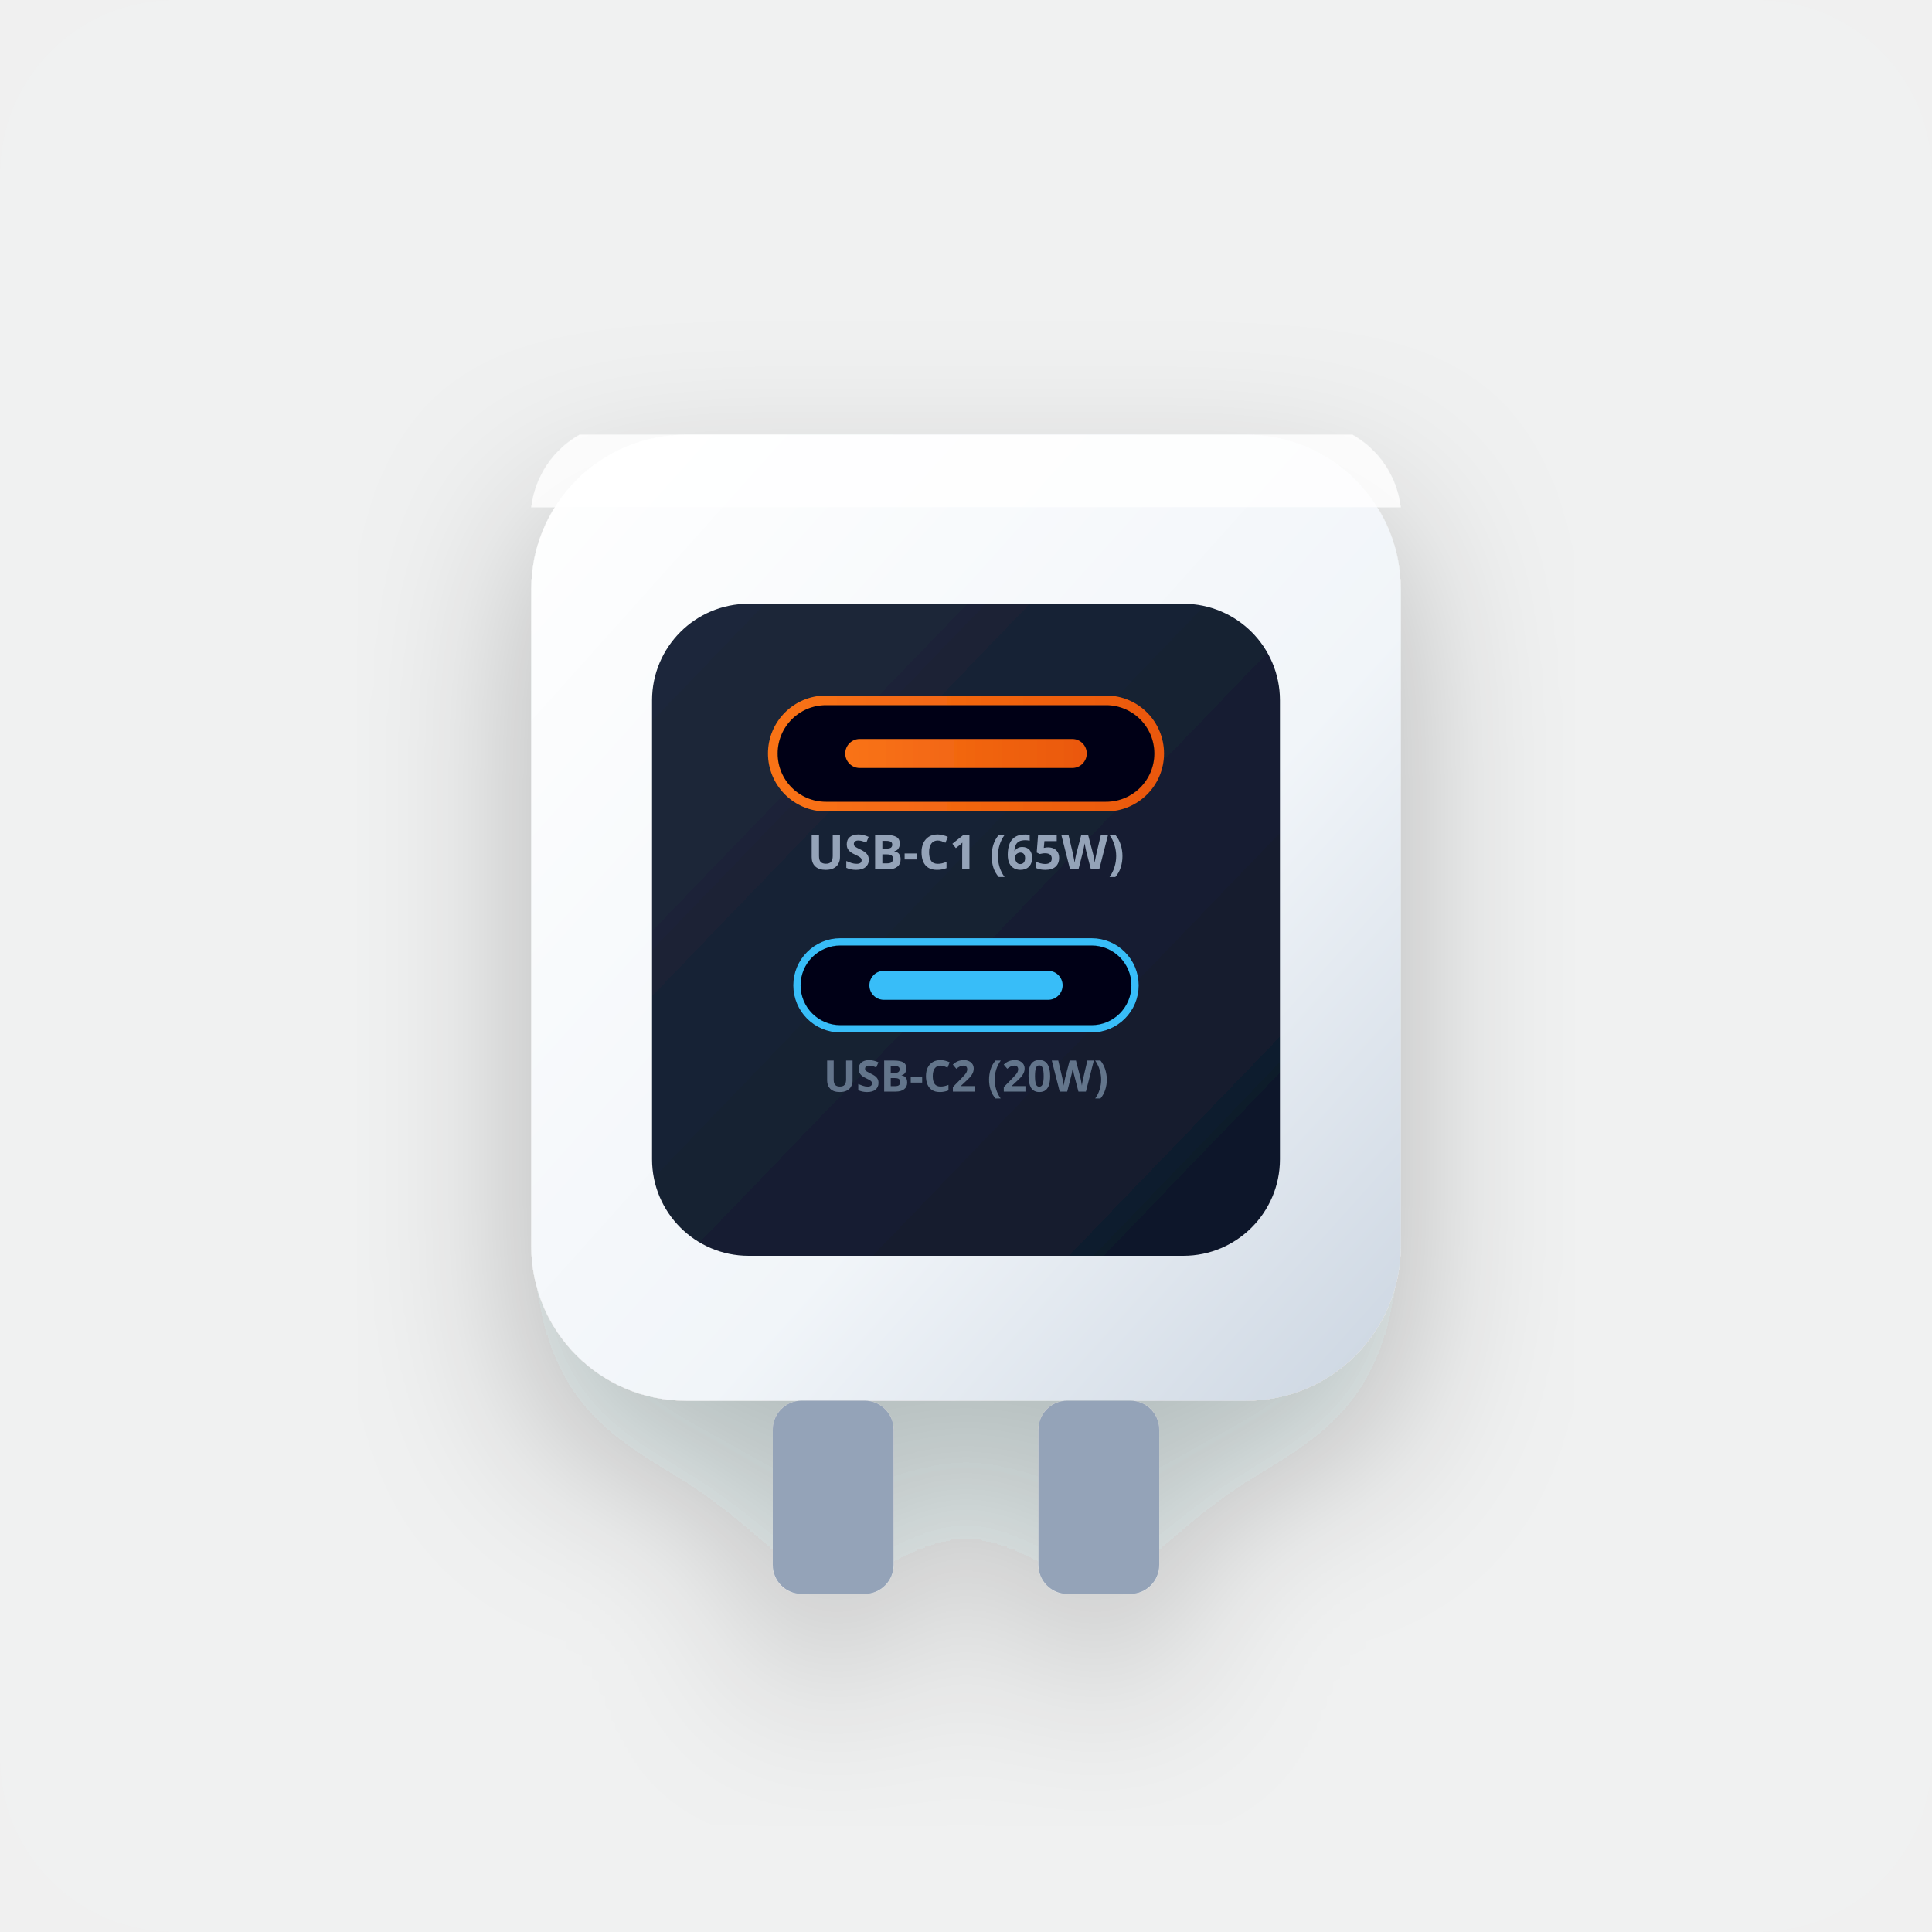
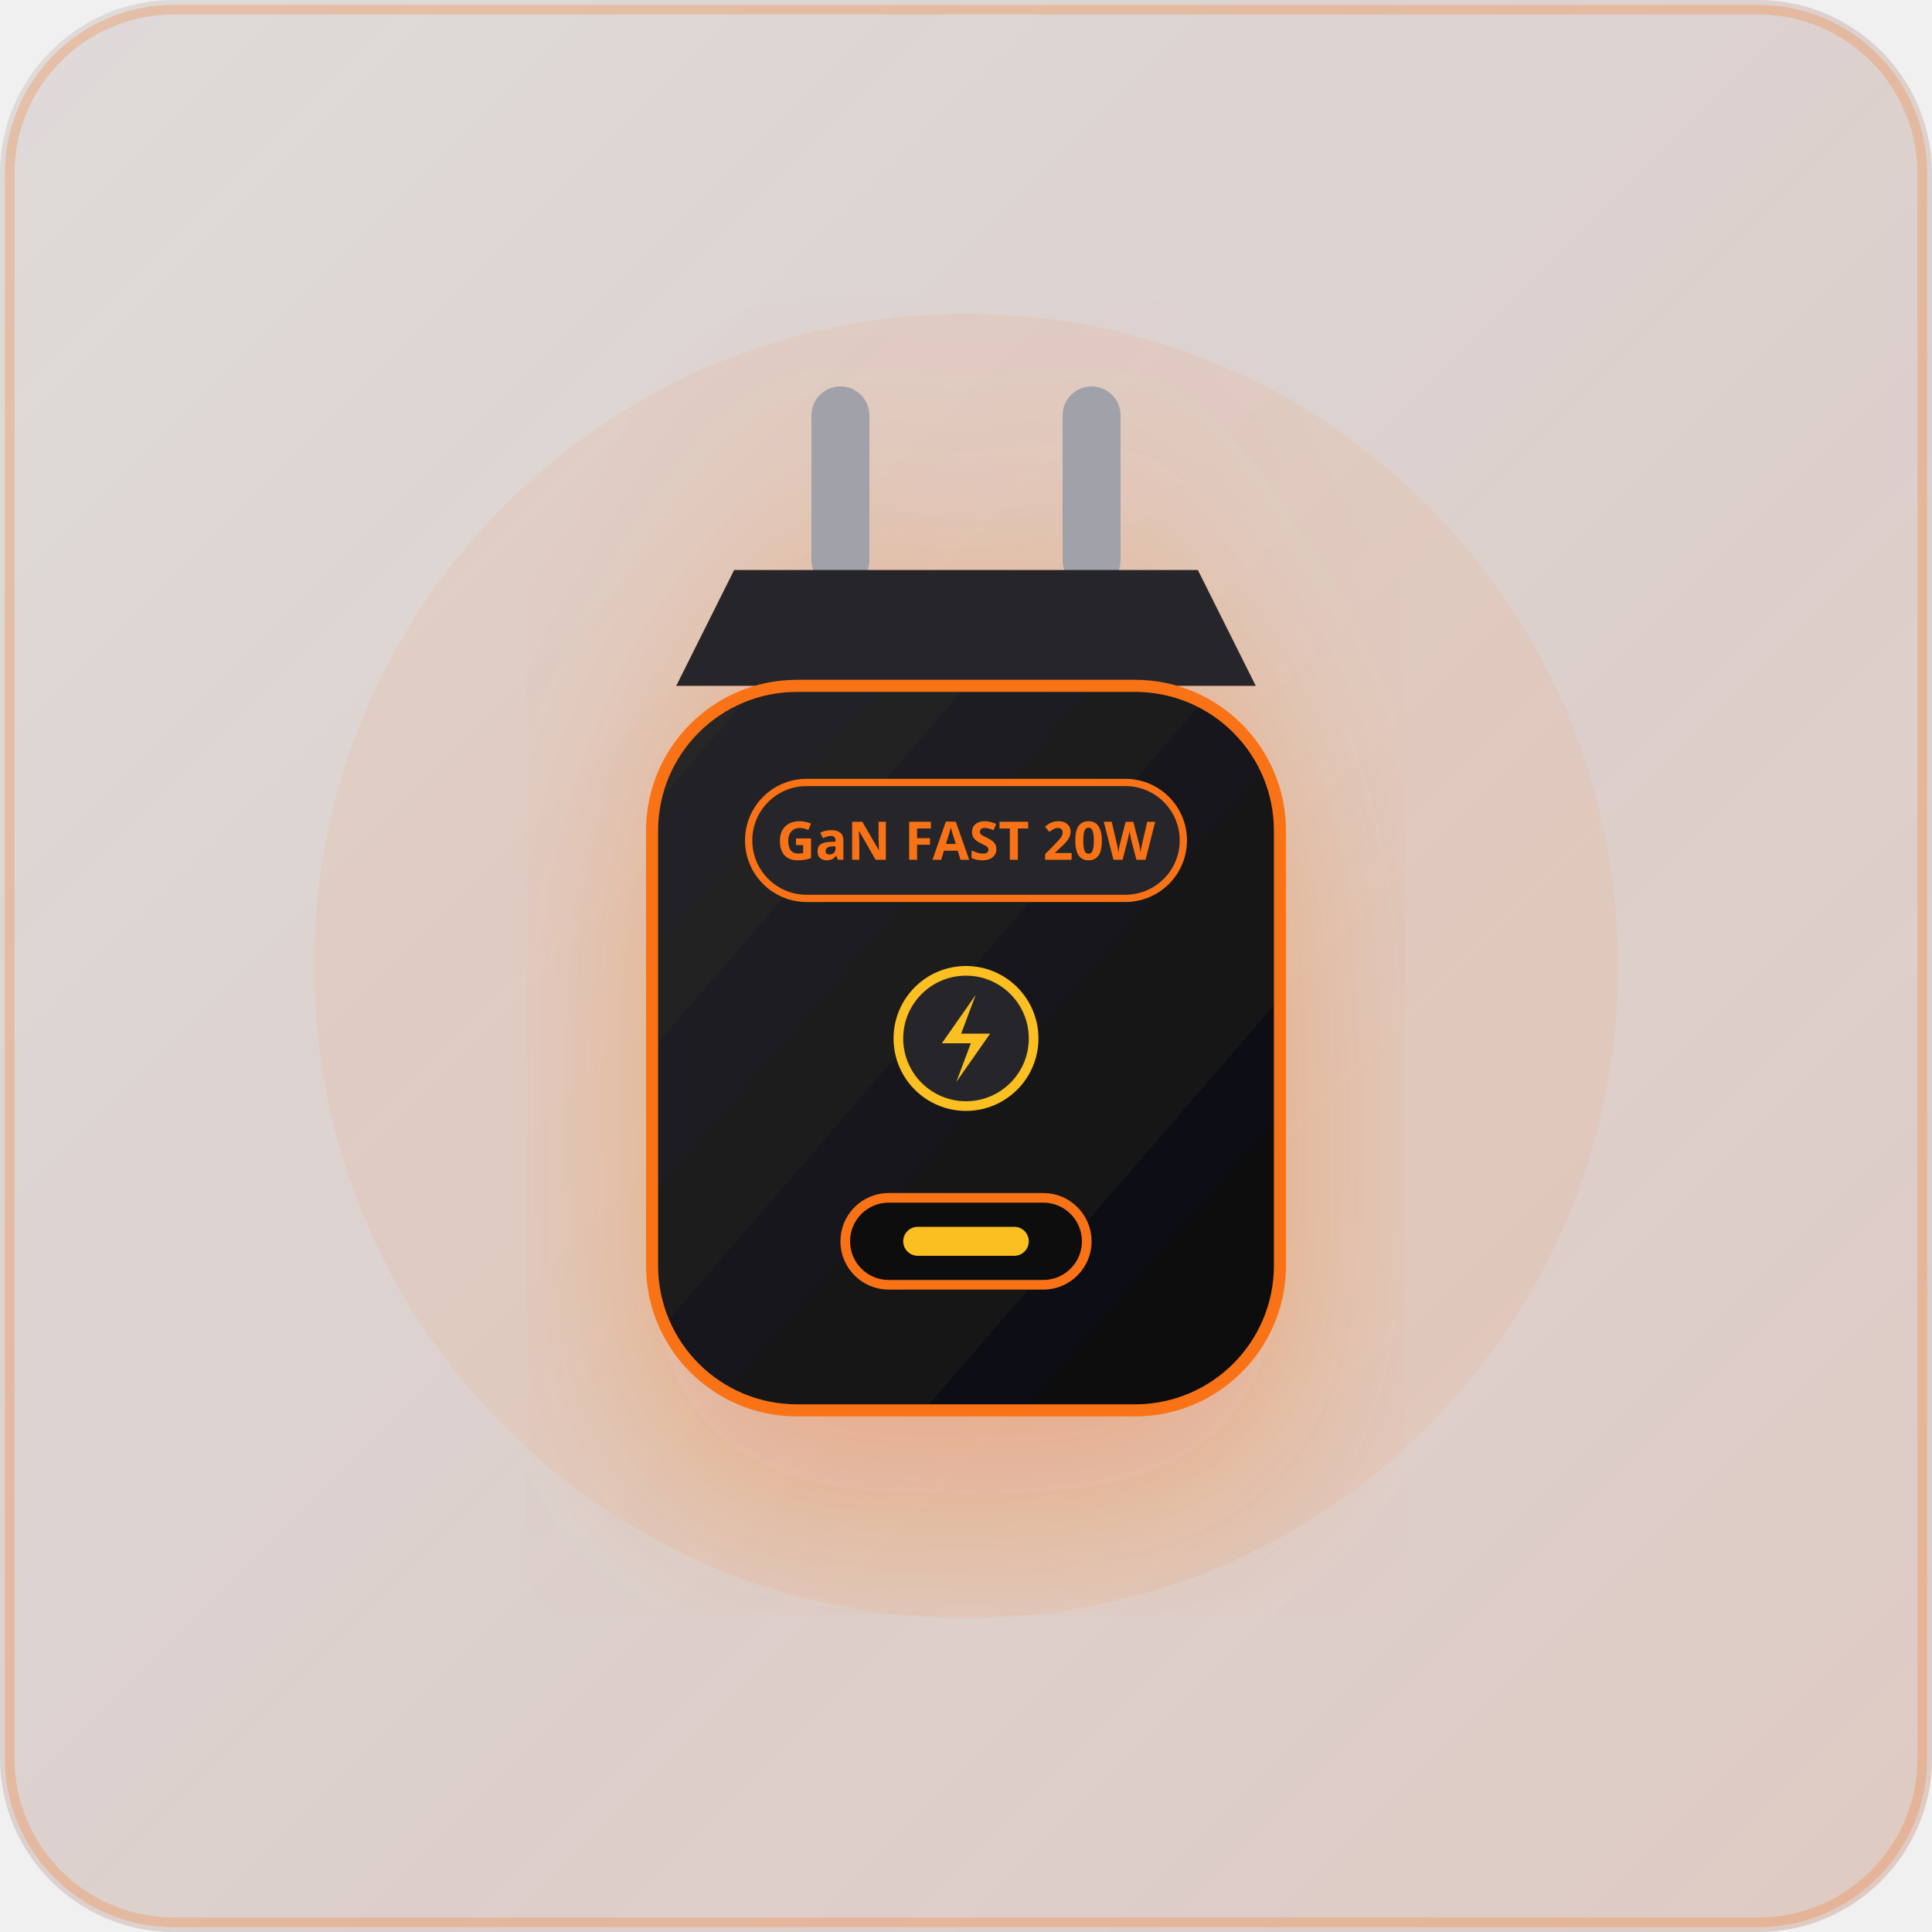
<svg xmlns="http://www.w3.org/2000/svg" viewBox="0 0 400 400" width="100%" height="100%">
  <defs>
-     <linearGradient id="charger_body" x1="0%" y1="0%" x2="100%" y2="100%">
-       <stop offset="0%" stop-color="#ffffff" />
-       <stop offset="60%" stop-color="#f1f5f9" />
-       <stop offset="100%" stop-color="#cbd5e1" />
+     <linearGradient id="bg_chg2" x1="0%" y1="0%" x2="100%" y2="100%">
+       <stop offset="0%" stop-color="#431407" stop-opacity="0.1" />
+       <stop offset="100%" stop-color="#9a3412" stop-opacity="0.2" />
    </linearGradient>
-     <linearGradient id="charger_face" x1="0%" y1="0%" x2="100%" y2="100%">
-       <stop offset="0%" stop-color="#1e293b" />
-       <stop offset="100%" stop-color="#0f172a" />
+     <linearGradient id="gan_body" x1="0%" y1="0%" x2="100%" y2="100%">
+       <stop offset="0%" stop-color="#27272a" />
+       <stop offset="50%" stop-color="#18181b" />
+       <stop offset="100%" stop-color="#09090b" />
    </linearGradient>
-     <linearGradient id="port_glow" x1="0%" y1="0%" x2="100%" y2="0%">
-       <stop offset="0%" stop-color="#f97316" />
-       <stop offset="100%" stop-color="#ea580c" />
-     </linearGradient>
-     <filter id="charger_shadow" x="-20%" y="-20%" width="140%" height="140%">
-       <feDropShadow dx="0" dy="16" stdDeviation="18" flood-color="#0f172a" flood-opacity="0.25" />
+     <filter id="shadow_chg2" x="-20%" y="-20%" width="140%" height="140%">
+       <feDropShadow dx="0" dy="16" stdDeviation="20" flood-color="#f97316" flood-opacity="0.35" />
    </filter>
  </defs>
-   <rect width="400" height="400" rx="36" fill="#f8fafc" fill-opacity="0.04" />
-   <g filter="url(#charger_shadow)">
-     <rect x="110" y="90" width="180" height="200" rx="32" fill="url(#charger_body)" />
-     <path d="M120 90 L280 90 A20 20 0 0 1 290 105 L110 105 A20 20 0 0 1 120 90 Z" fill="#ffffff" opacity="0.8" />
-     <rect x="135" y="125" width="130" height="135" rx="20" fill="url(#charger_face)" />
-     <rect x="160" y="145" width="80" height="22" rx="11" fill="#020617" stroke="url(#port_glow)" stroke-width="2" />
-     <rect x="175" y="153" width="50" height="6" rx="3" fill="url(#port_glow)" />
-     <text x="200" y="180" font-family="sans-serif" font-size="10" font-weight="900" fill="#94a3b8" text-anchor="middle">USB-C1 (65W)</text>
-     <rect x="165" y="195" width="70" height="18" rx="9" fill="#020617" stroke="#38bdf8" stroke-width="1.5" />
-     <rect x="180" y="201" width="40" height="6" rx="3" fill="#38bdf8" />
-     <text x="200" y="226" font-family="sans-serif" font-size="9" font-weight="bold" fill="#64748b" text-anchor="middle">USB-C2 (20W)</text>
-     <rect x="160" y="290" width="25" height="40" rx="6" fill="#94a3b8" />
-     <rect x="215" y="290" width="25" height="40" rx="6" fill="#94a3b8" />
+   <rect width="400" height="400" rx="36" fill="url(#bg_chg2)" />
+   <rect x="2" y="2" width="396" height="396" rx="34" fill="none" stroke="#f97316" stroke-opacity="0.25" stroke-width="2" />
+   <circle cx="200" cy="200" r="135" fill="#f97316" opacity="0.08" />
+   <g filter="url(#shadow_chg2)">
+     <rect x="168" y="80" width="12" height="42" rx="6" fill="#a1a1aa" />
+     <rect x="220" y="80" width="12" height="42" rx="6" fill="#a1a1aa" />
+     <path d="M 152 118 L 248 118 L 260 142 L 140 142 Z" fill="#27272a" />
+     <rect x="135" y="142" width="130" height="150" rx="30" fill="url(#gan_body)" stroke="#f97316" stroke-width="2.5" />
+     <rect x="155" y="162" width="90" height="24" rx="12" fill="#27272a" stroke="#f97316" stroke-width="1.5" />
+     <text x="200" y="178" font-family="sans-serif" font-size="11" font-weight="900" fill="#f97316" text-anchor="middle">GaN FAST 20W</text>
+     <circle cx="200" cy="215" r="14" fill="#27272a" stroke="#fbbf24" stroke-width="2" />
+     <path d="M 202 206 L 195 216 L 201 216 L 198 224 L 205 214 L 199 214 Z" fill="#fbbf24" />
+     <rect x="175" y="248" width="50" height="18" rx="9" fill="#09090b" stroke="#f97316" stroke-width="2" />
+     <rect x="187" y="254" width="26" height="6" rx="3" fill="#fbbf24" />
  </g>
</svg>
